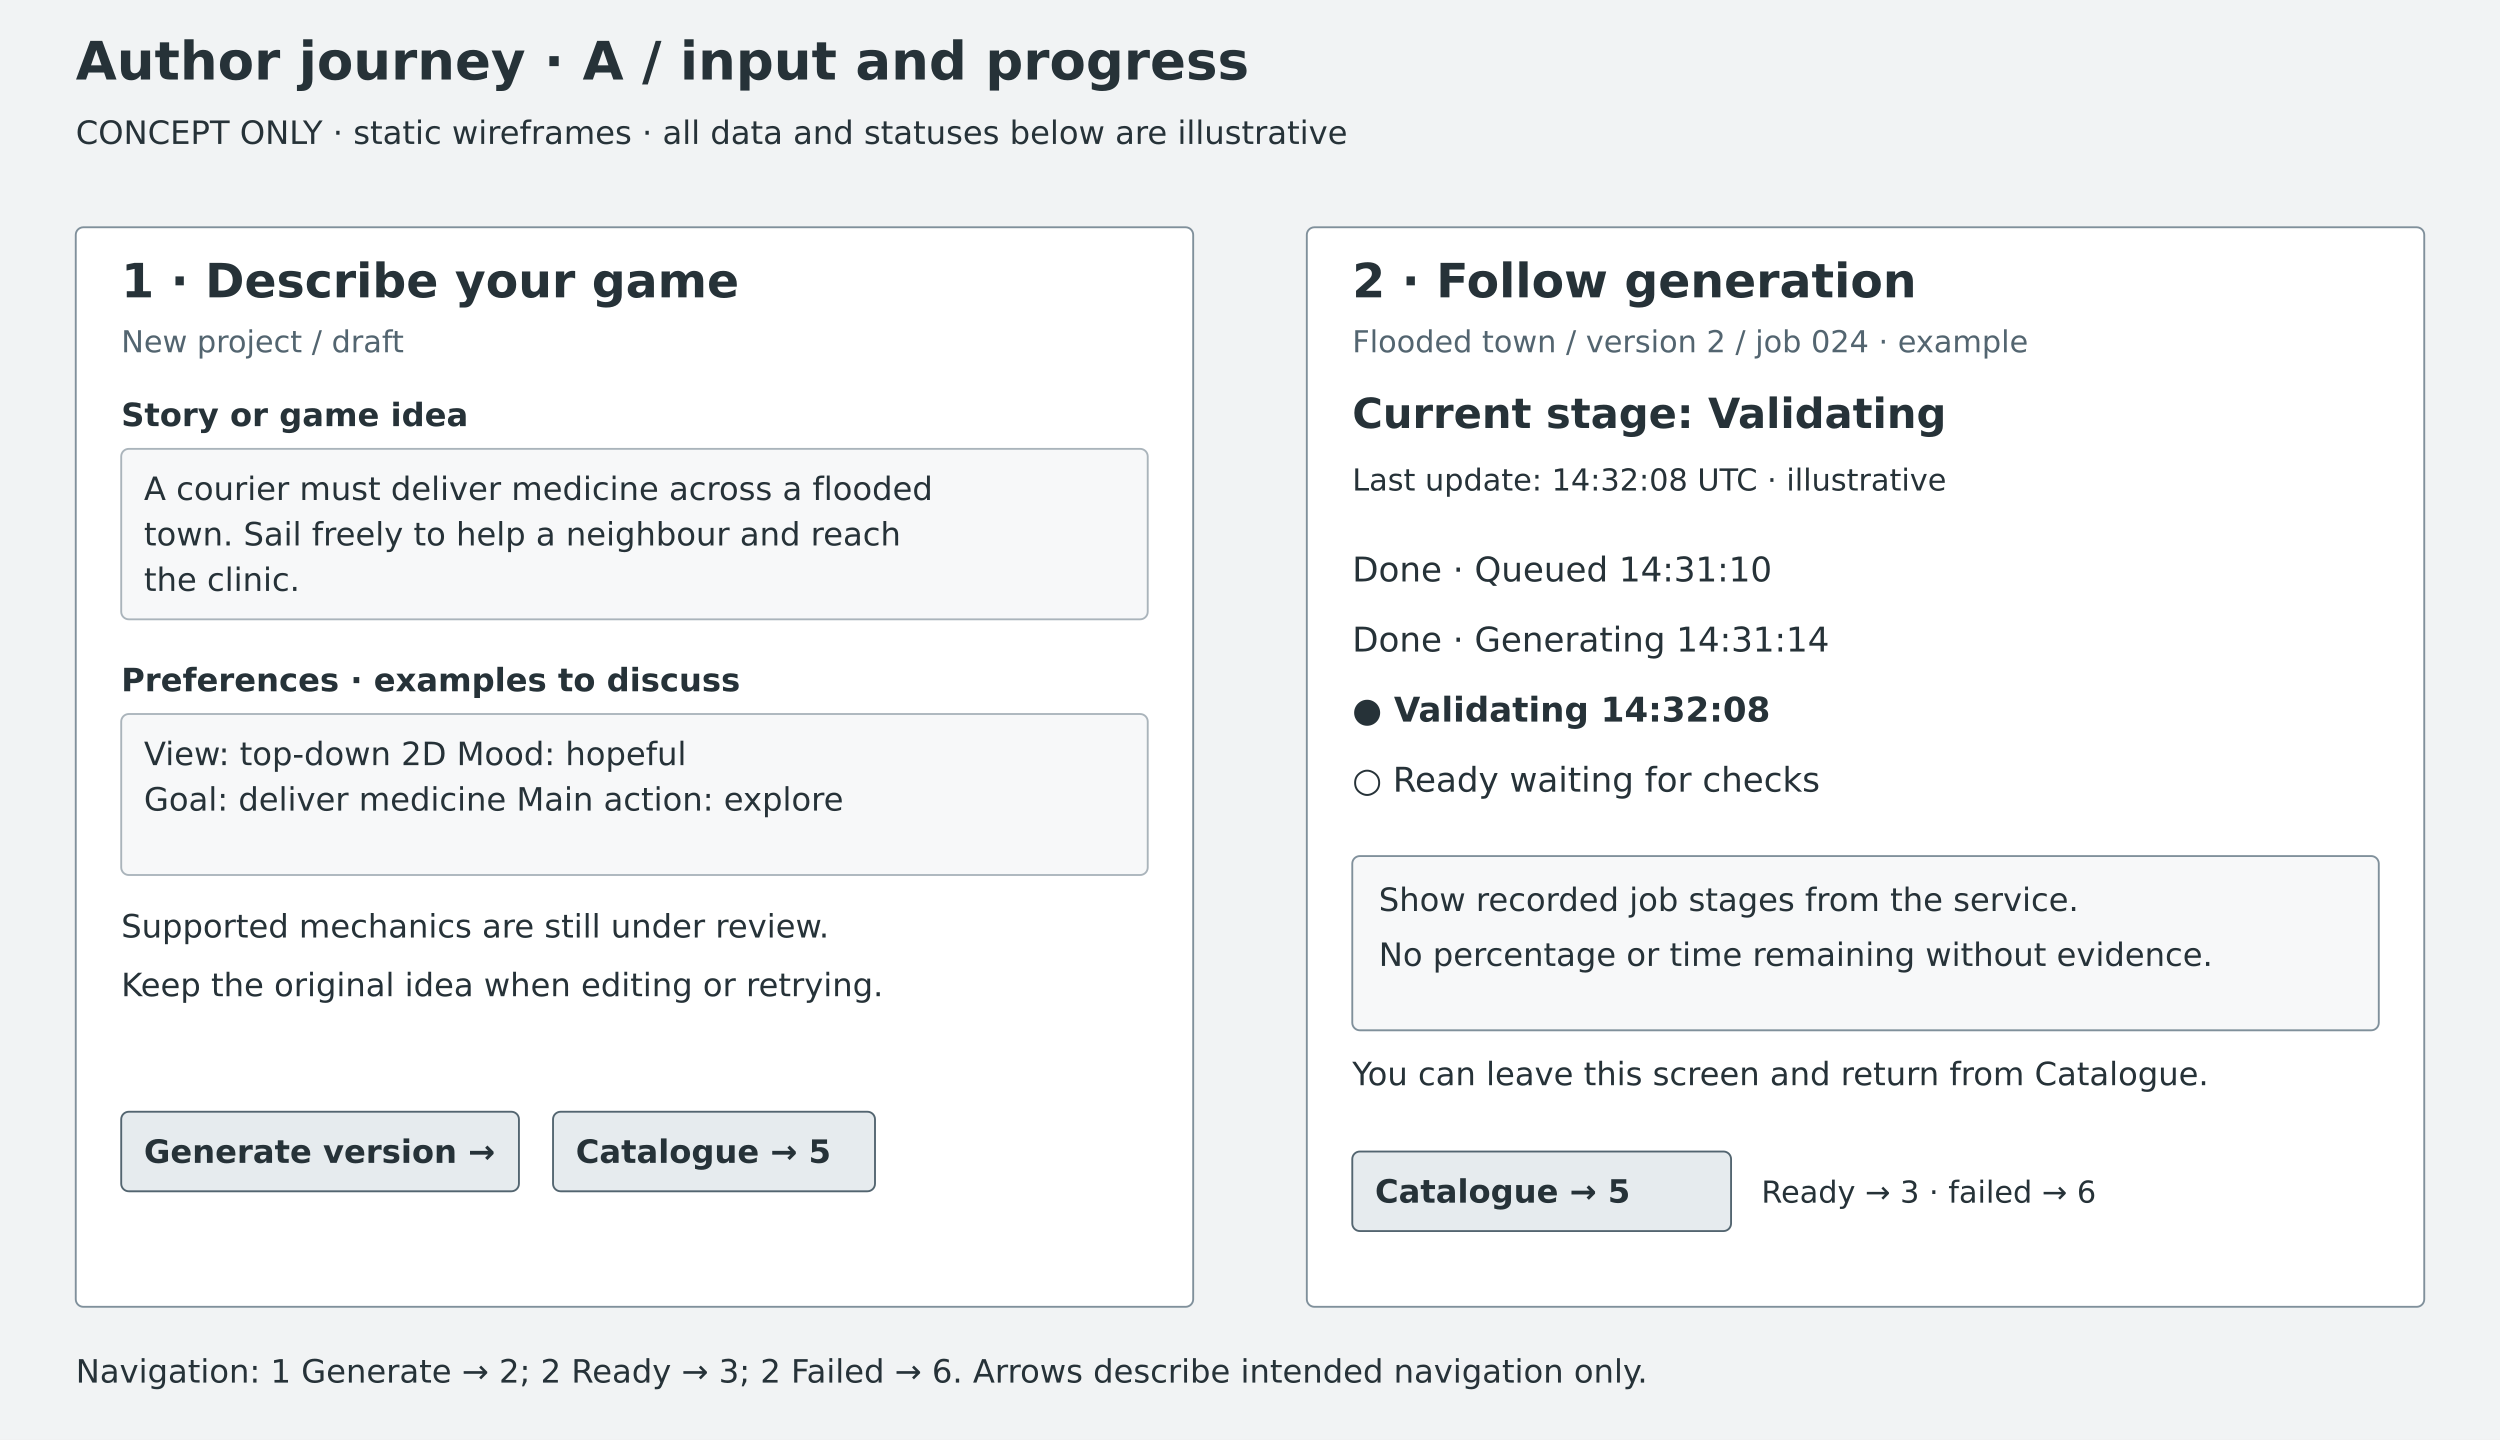
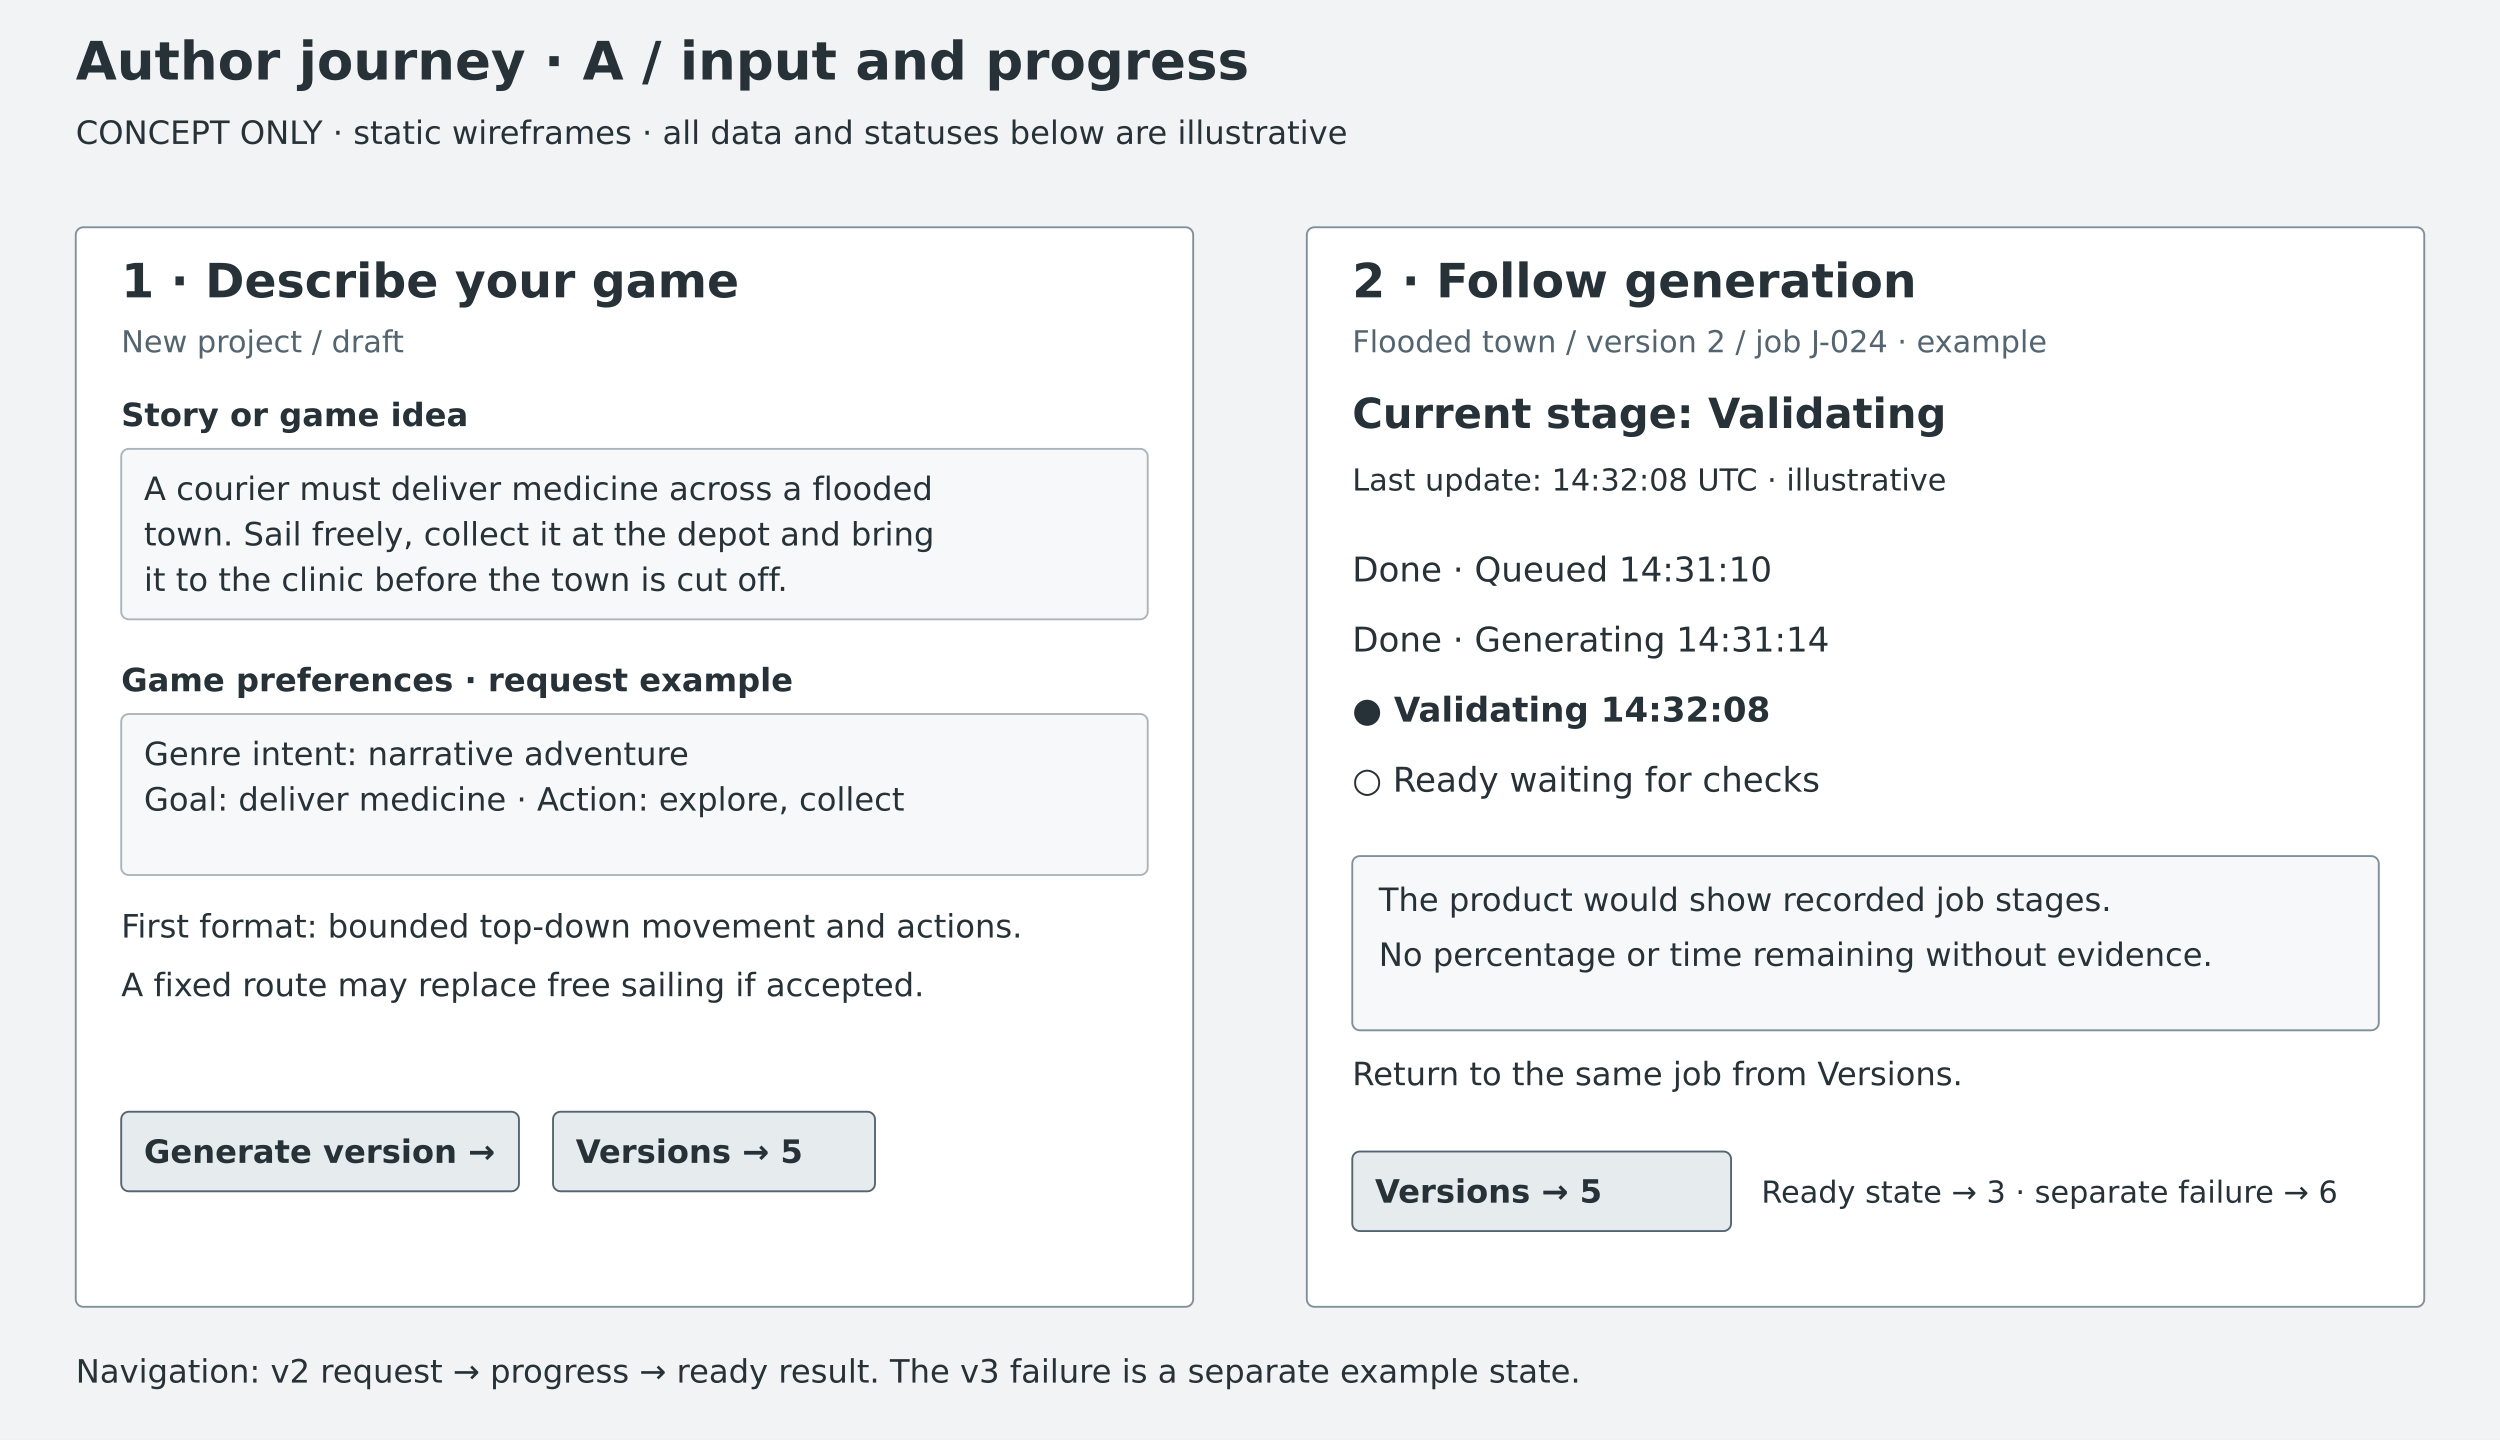
<svg xmlns="http://www.w3.org/2000/svg" width="1320" height="760" viewBox="0 0 1320 760" role="img" aria-labelledby="title desc">
  <rect width="1320" height="760" fill="#f1f3f4" />
  <g font-family="DejaVu Sans, sans-serif">
    <text x="40" y="42" font-size="28" font-weight="bold" fill="#263238">Author journey · A / input and progress</text>
    <text x="40" y="76" font-size="17" fill="#263238">CONCEPT ONLY · static wireframes · all data and statuses below are illustrative</text>
    <rect x="40" y="120" width="590" height="570" rx="4" fill="#fff" stroke="#80909b" />
    <text x="64" y="157" font-size="25" font-weight="bold" fill="#263238">1 · Describe your game</text>
    <text x="64" y="186" font-size="16" fill="#536570">New project / draft</text>
    <text x="64" y="225" font-size="17" font-weight="bold" fill="#263238">Story or game idea</text>
    <rect x="64" y="237" width="542" height="90" rx="4" fill="#f7f8f9" stroke="#aab4bb" />
    <text x="76" y="264" font-size="17" fill="#263238">A courier must deliver medicine across a flooded</text>
-     <text x="76" y="288" font-size="17" fill="#263238">town. Sail freely to help a neighbour and reach</text>
-     <text x="76" y="312" font-size="17" fill="#263238">the clinic.</text>
-     <text x="64" y="365" font-size="17" font-weight="bold" fill="#263238">Preferences · examples to discuss</text>
+     <text x="76" y="288" font-size="17" fill="#263238">town. Sail freely, collect it at the depot and bring</text>
+     <text x="76" y="312" font-size="17" fill="#263238">it to the clinic before the town is cut off.</text>
+     <text x="64" y="365" font-size="17" font-weight="bold" fill="#263238">Game preferences · request example</text>
    <rect x="64" y="377" width="542" height="85" rx="4" fill="#f7f8f9" stroke="#aab4bb" />
-     <text x="76" y="404" font-size="17" fill="#263238">View: top-down 2D       Mood: hopeful</text>
-     <text x="76" y="428" font-size="17" fill="#263238">Goal: deliver medicine       Main action: explore</text>
-     <text x="64" y="495" font-size="17" fill="#263238">Supported mechanics are still under review.</text>
-     <text x="64" y="526" font-size="17" fill="#263238">Keep the original idea when editing or retrying.</text>
+     <text x="76" y="404" font-size="17" fill="#263238">Genre intent: narrative adventure</text>
+     <text x="76" y="428" font-size="17" fill="#263238">Goal: deliver medicine · Action: explore, collect</text>
+     <text x="64" y="495" font-size="17" fill="#263238">First format: bounded top-down movement and actions.</text>
+     <text x="64" y="526" font-size="17" fill="#263238">A fixed route may replace free sailing if accepted.</text>
    <rect x="64" y="587" width="210" height="42" rx="4" fill="#e6ebee" stroke="#536570" />
    <text x="76" y="614" font-size="17" font-weight="bold" fill="#263238">Generate version →</text>
    <rect x="292" y="587" width="170" height="42" rx="4" fill="#e6ebee" stroke="#536570" />
-     <text x="304" y="614" font-size="17" font-weight="bold" fill="#263238">Catalogue → 5</text>
+     <text x="304" y="614" font-size="17" font-weight="bold" fill="#263238">Versions → 5</text>
    <rect x="690" y="120" width="590" height="570" rx="4" fill="#fff" stroke="#80909b" />
    <text x="714" y="157" font-size="25" font-weight="bold" fill="#263238">2 · Follow generation</text>
-     <text x="714" y="186" font-size="16" fill="#536570">Flooded town / version 2 / job 024 · example</text>
+     <text x="714" y="186" font-size="16" fill="#536570">Flooded town / version 2 / job J-024 · example</text>
    <text x="714" y="226" font-size="22" font-weight="bold" fill="#263238">Current stage: Validating</text>
    <text x="714" y="259" font-size="16" fill="#263238">Last update: 14:32:08 UTC · illustrative</text>
    <text x="714" y="307" font-size="18" fill="#263238">Done · Queued         14:31:10</text>
    <text x="714" y="344" font-size="18" fill="#263238">Done · Generating    14:31:14</text>
    <text x="714" y="381" font-size="18" font-weight="bold" fill="#263238">● Validating      14:32:08</text>
    <text x="714" y="418" font-size="18" fill="#263238">○ Ready            waiting for checks</text>
    <rect x="714" y="452" width="542" height="92" rx="4" fill="#f7f8f9" stroke="#80909b" />
-     <text x="728" y="481" font-size="17" fill="#263238">Show recorded job stages from the service.</text>
+     <text x="728" y="481" font-size="17" fill="#263238">The product would show recorded job stages.</text>
    <text x="728" y="510" font-size="17" fill="#263238">No percentage or time remaining without evidence.</text>
-     <text x="714" y="573" font-size="17" fill="#263238">You can leave this screen and return from Catalogue.</text>
+     <text x="714" y="573" font-size="17" fill="#263238">Return to the same job from Versions.</text>
    <rect x="714" y="608" width="200" height="42" rx="4" fill="#e6ebee" stroke="#536570" />
-     <text x="726" y="635" font-size="17" font-weight="bold" fill="#263238">Catalogue → 5</text>
-     <text x="930" y="635" font-size="16" fill="#263238">Ready → 3 · failed → 6</text>
-     <text x="40" y="730" font-size="17" fill="#263238">Navigation: 1 Generate → 2; 2 Ready → 3; 2 Failed → 6. Arrows describe intended navigation only.</text>
+     <text x="726" y="635" font-size="17" font-weight="bold" fill="#263238">Versions → 5</text>
+     <text x="930" y="635" font-size="16" fill="#263238">Ready state → 3 · separate failure → 6</text>
+     <text x="40" y="730" font-size="17" fill="#263238">Navigation: v2 request → progress → ready result. The v3 failure is a separate example state.</text>
  </g>
</svg>
